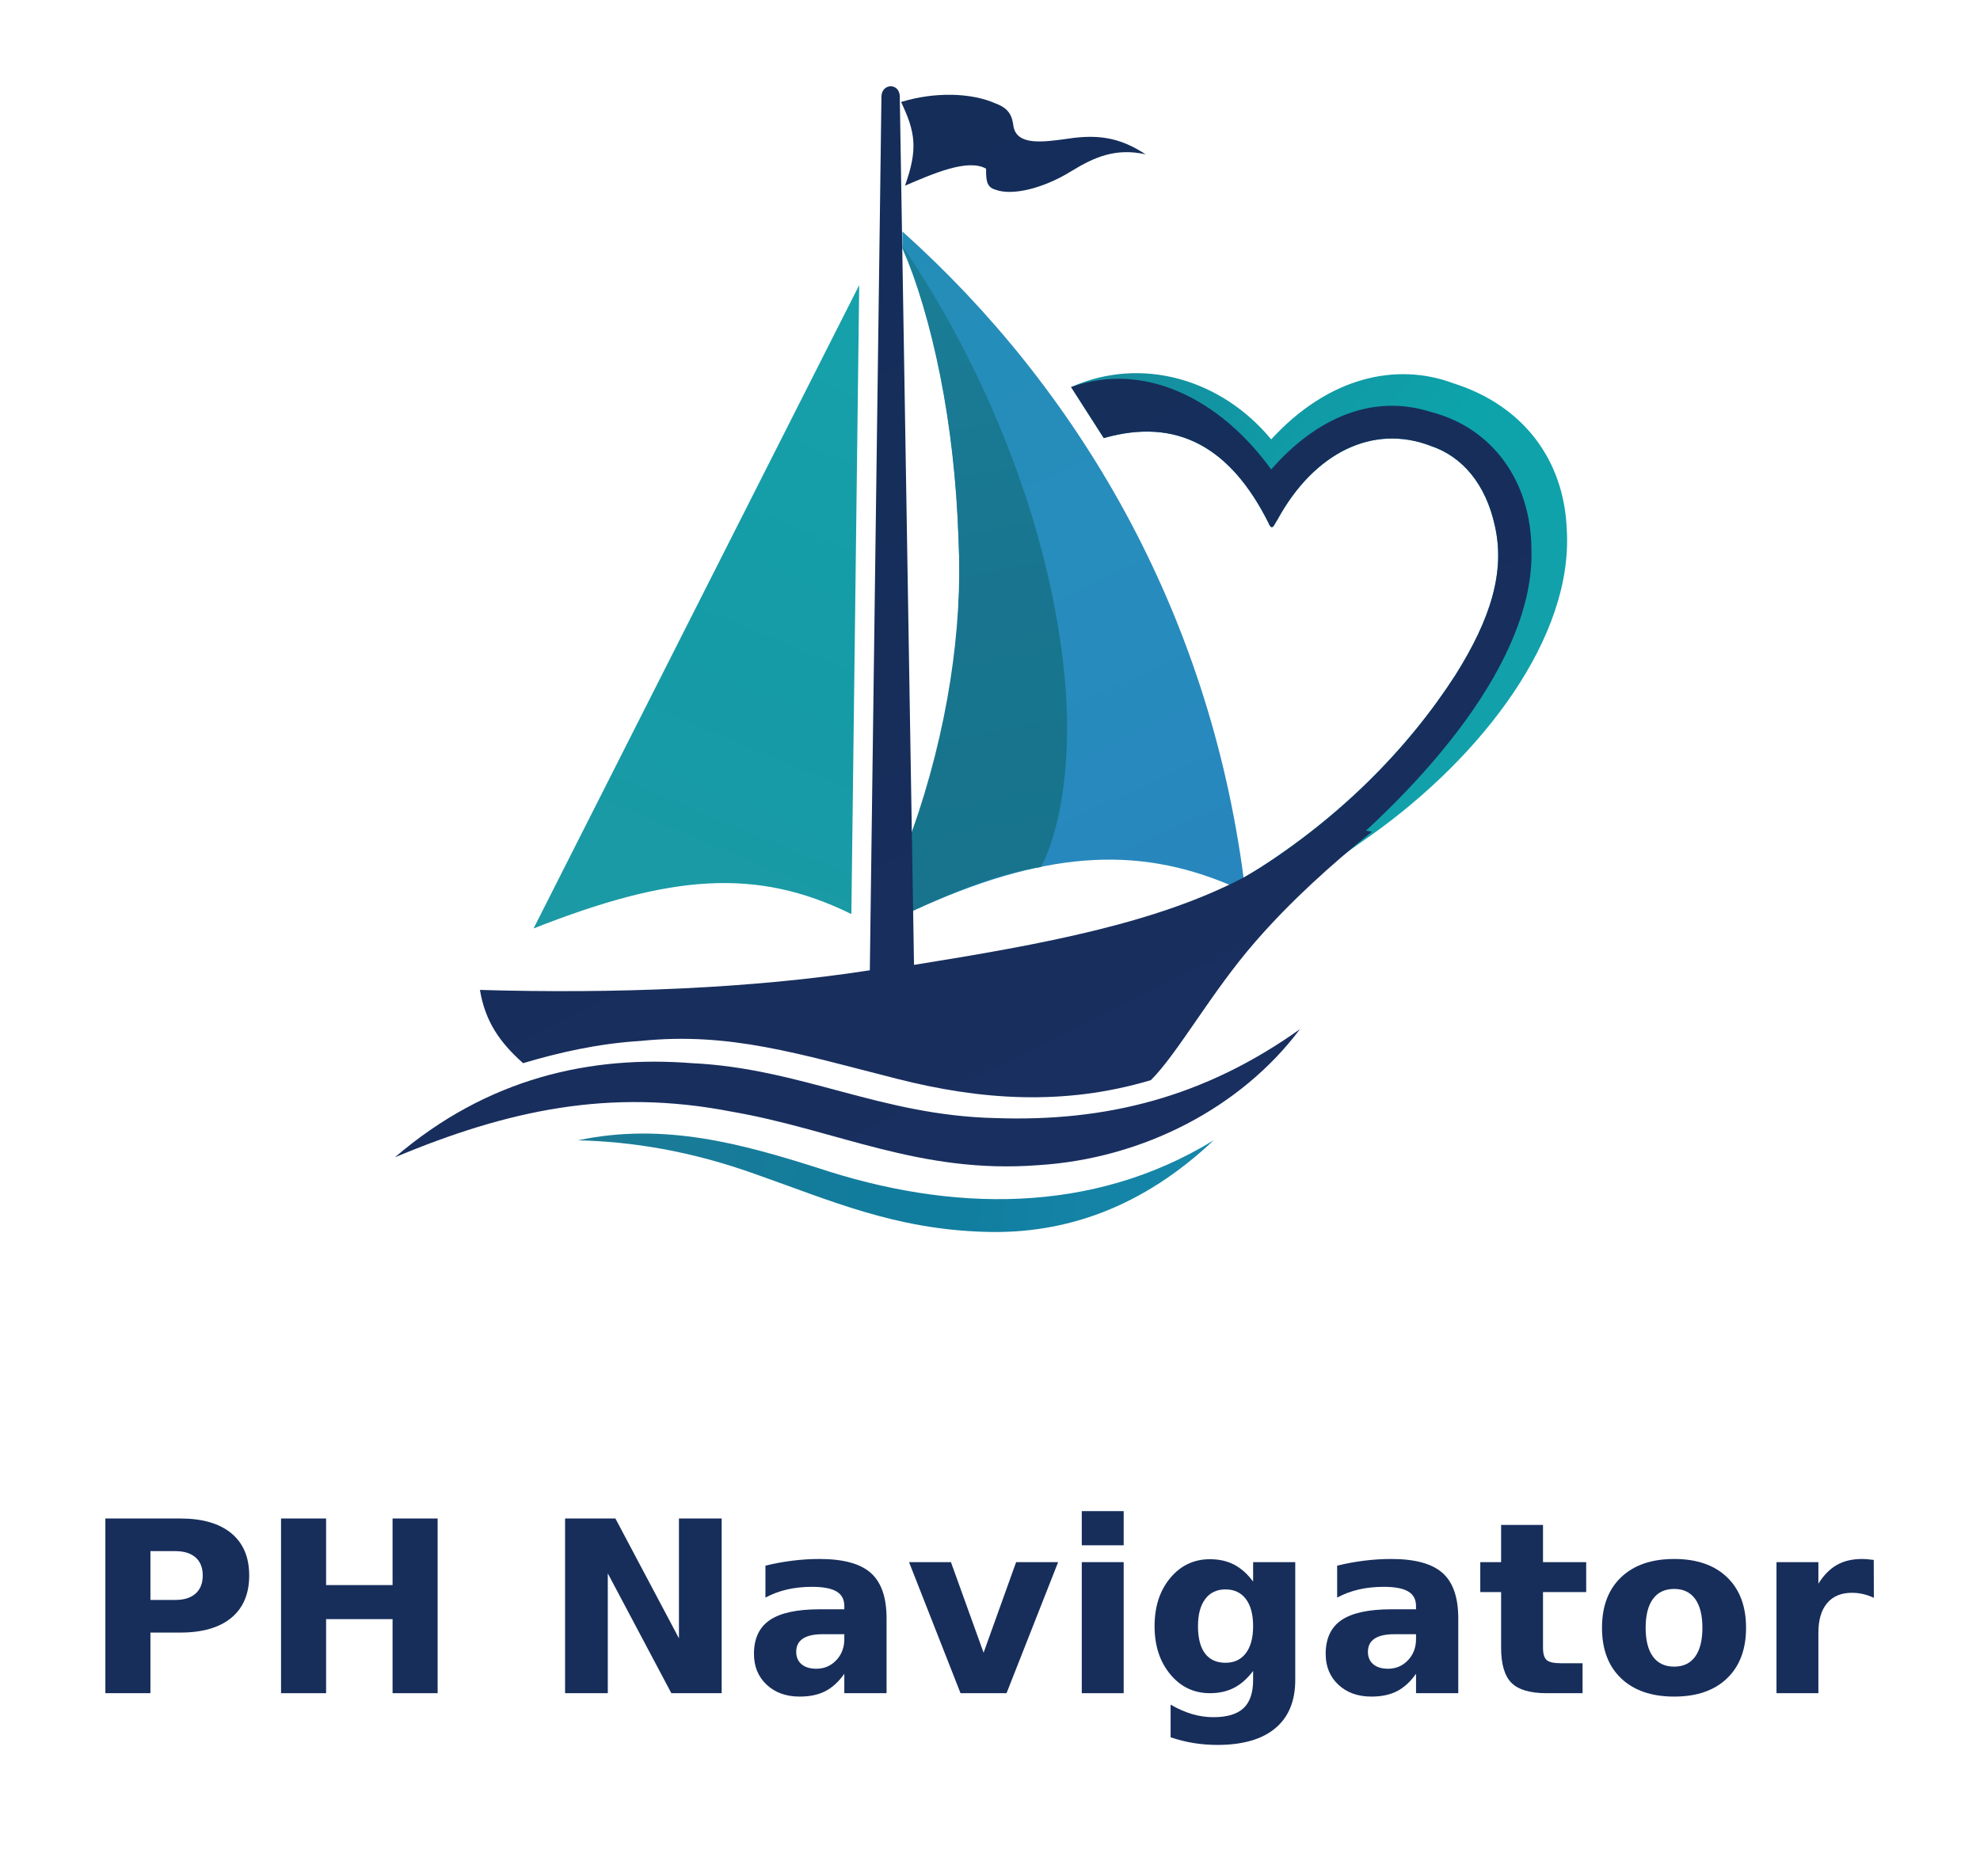
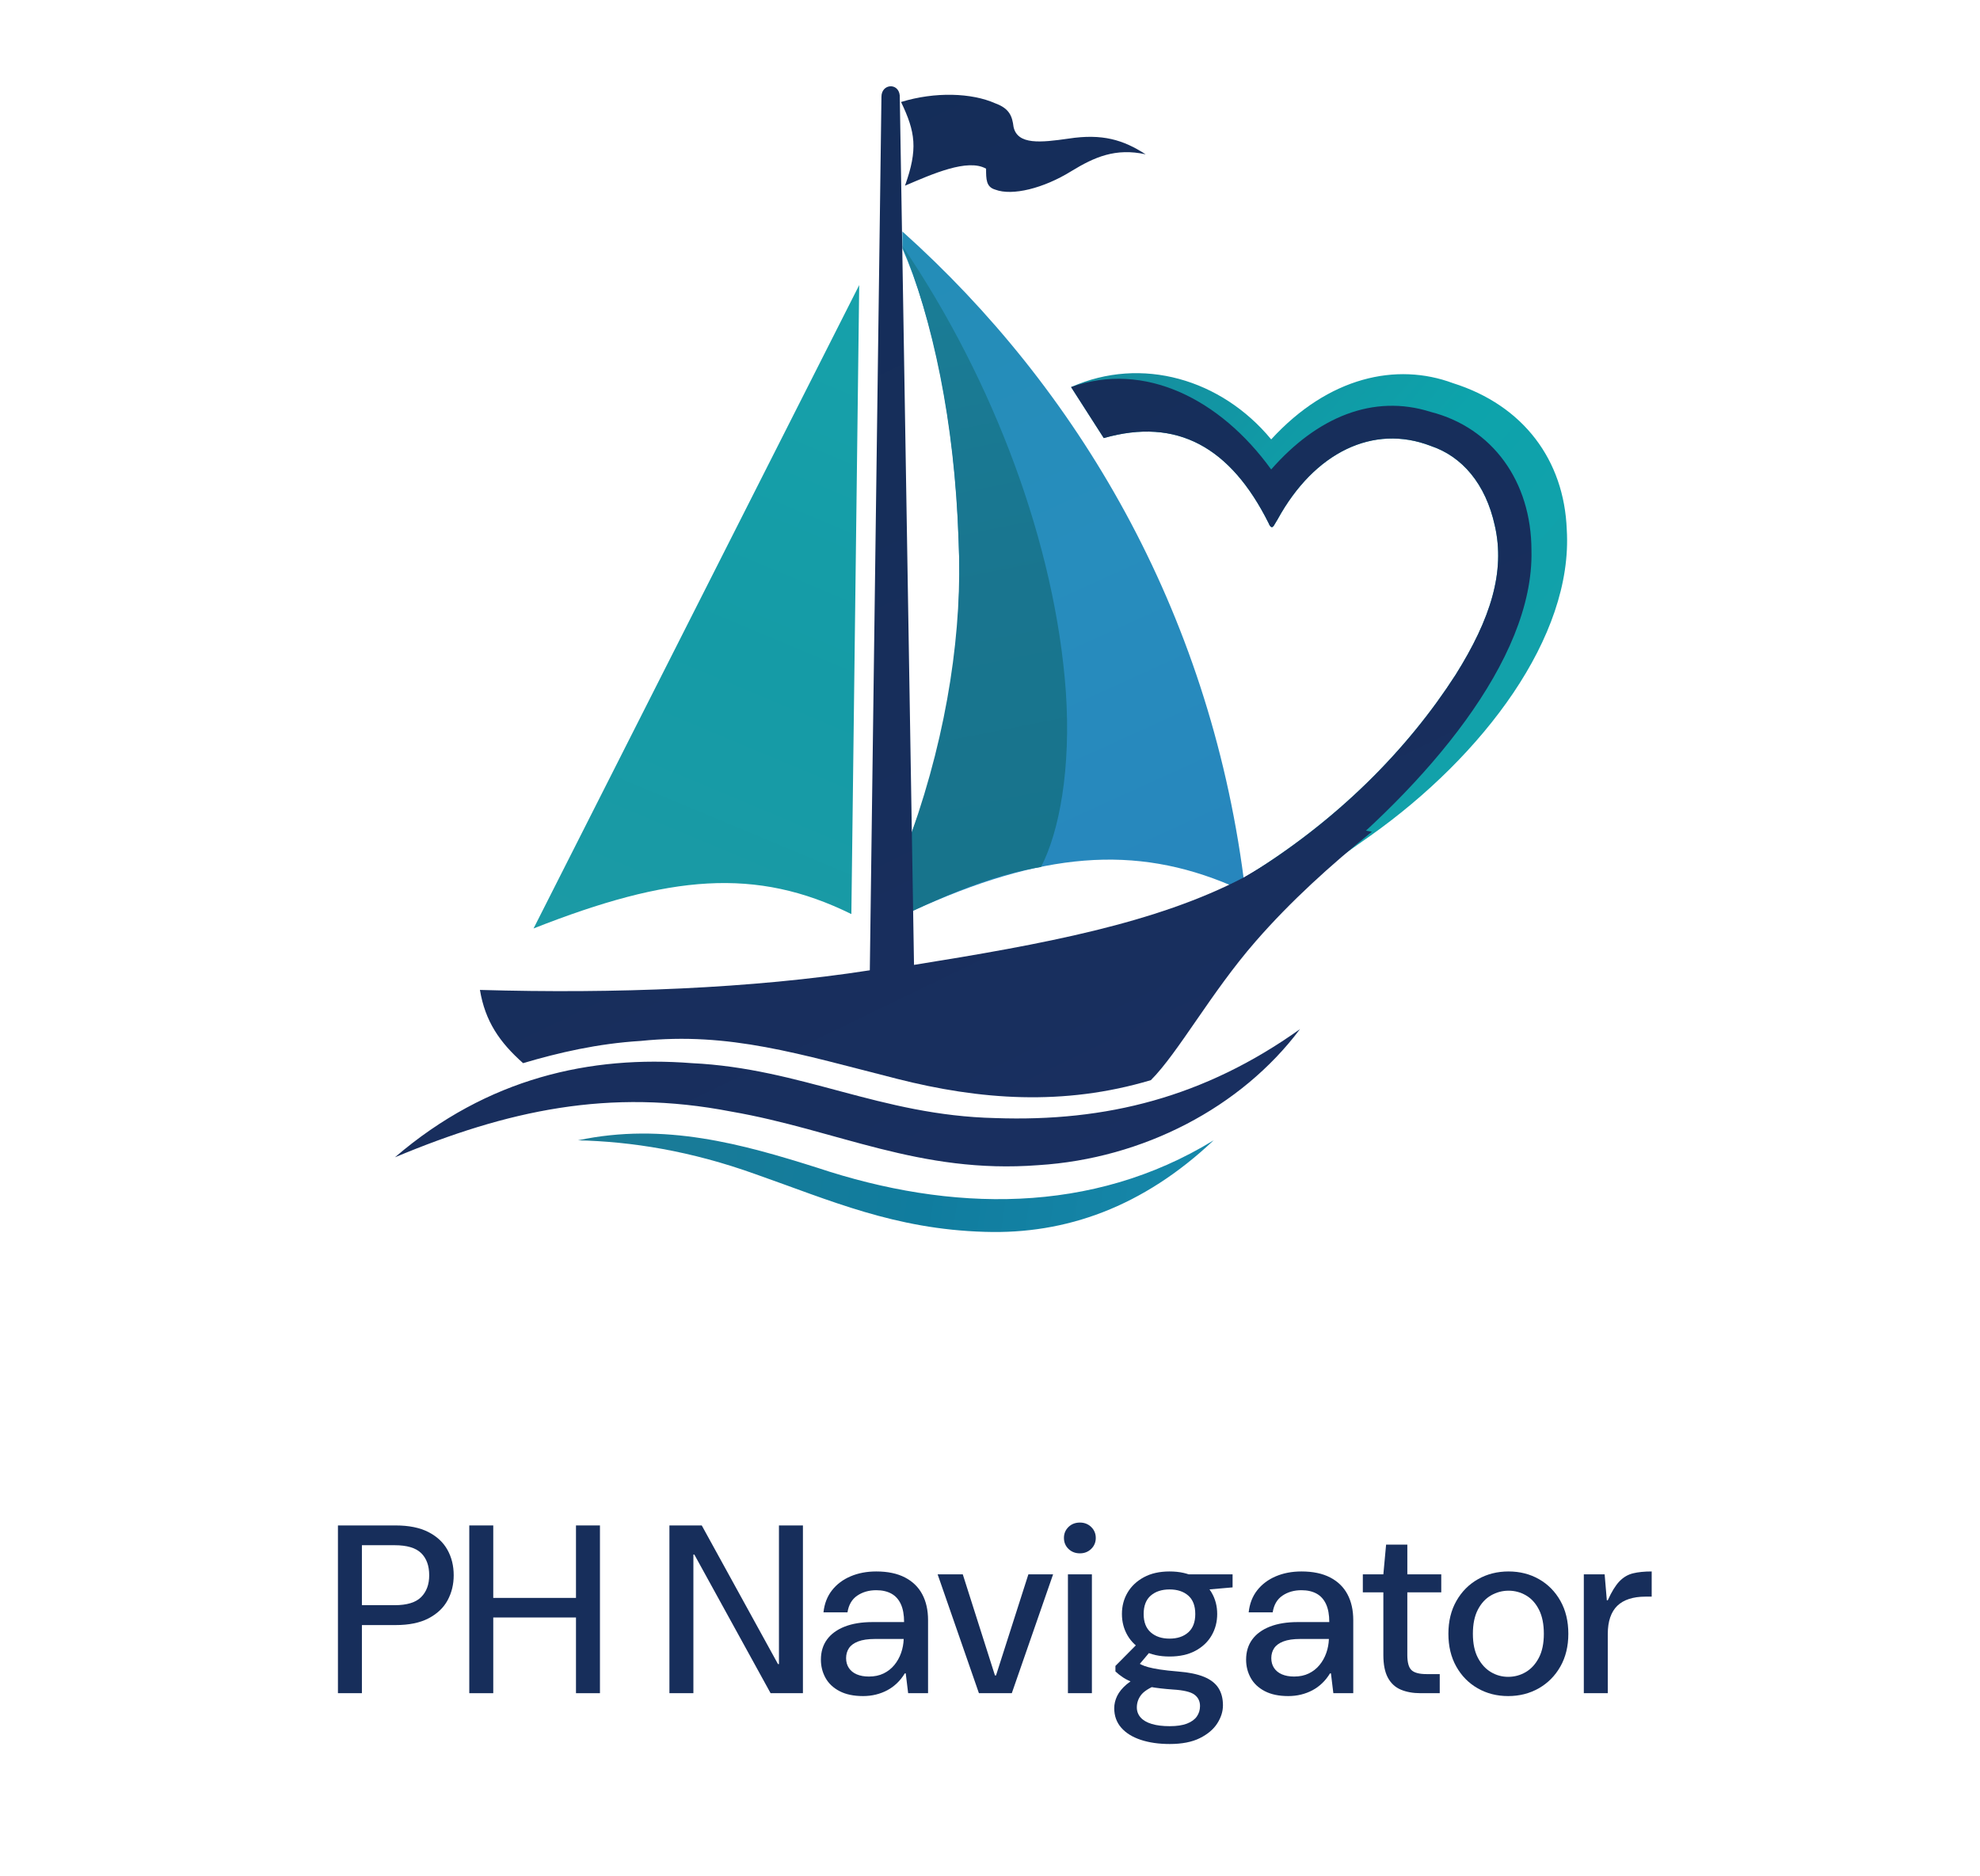
<svg xmlns="http://www.w3.org/2000/svg" width="760" height="720" viewBox="0 0 760 720" role="img">
  <g transform="translate(130 0) scale(0.502008)">
    <defs>
      <linearGradient id="navy-gradient" gradientUnits="userSpaceOnUse" x1="270" y1="90" x2="650" y2="875">
        <stop offset="0" stop-color="#142d59" />
        <stop offset="0.55" stop-color="#172e5b" />
        <stop offset="1" stop-color="#192f60" />
      </linearGradient>
      <linearGradient id="left-sail-gradient" gradientUnits="userSpaceOnUse" x1="385" y1="220" x2="180" y2="710">
        <stop offset="0" stop-color="#16a1aa" />
        <stop offset="0.55" stop-color="#159ba6" />
        <stop offset="1" stop-color="#1b9aa5" />
      </linearGradient>
      <linearGradient id="main-sail-gradient" gradientUnits="userSpaceOnUse" x1="440" y1="185" x2="667" y2="685">
        <stop offset="0" stop-color="#248db7" />
        <stop offset="0.5" stop-color="#278dbd" />
        <stop offset="1" stop-color="#2786bd" />
      </linearGradient>
      <linearGradient id="inner-sail-gradient" gradientUnits="userSpaceOnUse" x1="440" y1="205" x2="530" y2="660">
        <stop offset="0" stop-color="#1a7d96" />
        <stop offset="0.55" stop-color="#19758f" />
        <stop offset="1" stop-color="#17748c" />
      </linearGradient>
      <linearGradient id="heart-gradient" gradientUnits="userSpaceOnUse" x1="590" y1="295" x2="917" y2="580">
        <stop offset="0" stop-color="#158e9f" />
        <stop offset="0.5" stop-color="#0da3ab" />
        <stop offset="1" stop-color="#14a0aa" />
      </linearGradient>
      <linearGradient id="wave-gradient" gradientUnits="userSpaceOnUse" x1="205" y1="873" x2="645" y2="936">
        <stop offset="0" stop-color="#1b7b96" />
        <stop offset="0.55" stop-color="#107c9e" />
        <stop offset="1" stop-color="#1687a9" />
      </linearGradient>
    </defs>
    <g id="heart">
      <path id="heart-teal-outline" fill="url(#heart-gradient)" d="M 560,296          C 614,272 675,290 713,336          C 757,288 809,277 852,293          C 906,310 937,352 939,405          C 944,487 875,578 789,639          L 745,670 L 691,672          C 764,628 818,572 854,516          C 881,473 892,437 884,402          C 877,370 859,349 835,341          C 791,324 746,346 718,397          L 715,402          Q 713,405 711,400          C 682,342 641,319 585,335 Z" />
      <path id="heart-navy-outline" fill="url(#navy-gradient)" d="M 560,296          C 616,276 674,305 713,359          C 748,319 791,301 835,315          C 882,327 912,368 912,421          C 914,505 831,601 745,670          L 691,672          C 764,628 818,572 854,516          C 881,473 892,437 884,402          C 877,370 859,349 835,341          C 791,324 746,346 718,397          L 715,402          Q 713,405 711,400          C 682,342 641,319 585,335 Z" />
    </g>
    <g id="sails">
      <path id="port-sail" fill="url(#left-sail-gradient)" d="M 398,218 L 392,699          C 319,663 253,669 149,710 Z" />
      <path id="starboard-sail" fill="url(#main-sail-gradient)" d="M 431,177          C 565,297 665,466 692,672          L 682,677          C 609,646 538,651 438,697          L 438,637          C 468,559 477,483 474,413          C 471,318 453,240 431,190 Z" />
      <path id="sail-shaded-panel" fill="url(#inner-sail-gradient)" d="M 431,188          C 501,291 548,417 556,529          C 560,588 551,636 537,663          C 505,668 472,681 438,697          L 438,637          C 466,558 477,480 474,414          C 471,322 454,245 431,188 Z" />
    </g>
    <g id="boat" fill="url(#navy-gradient)">
      <path id="mast" d="M 415,74          C 415,64 428,63 429,73          L 440,744 L 406,750 Z" />
      <path id="flag" d="M 430,78          C 456,70 484,71 502,79          C 513,83 515,89 516,97          C 519,111 537,109 558,106          C 584,102 600,107 617,118          C 594,113 578,120 560,131          C 539,144 515,150 502,145          C 495,143 495,137 495,129          C 481,121 454,133 433,142          C 443,114 441,101 430,78 Z" />
      <path id="hull" d="M 108,757          C 211,760 316,756 406,742          L 439,738          C 539,722 625,706 692,671          C 713,659 735,645 756,630          L 790,636          C 758,662 728,689 701,720          C 667,759 642,805 621,826          C 554,846 490,841 427,825          C 352,806 299,789 231,796          C 198,798 168,805 141,813          C 123,797 112,781 108,757 Z" />
    </g>
    <g id="waves">
      <path id="upper-navy-wave" fill="url(#navy-gradient)" d="M 43,885          C 114,824 193,807 270,813          C 354,817 414,853 502,855          C 587,858 662,839 735,787          C 690,847 615,886 535,891          C 444,898 381,864 300,850          C 207,832 129,849 43,885 Z" />
      <path id="lower-teal-wave" fill="url(#wave-gradient)" d="M 183,872          C 249,858 309,875 366,893          C 468,927 576,929 669,872          C 615,923 556,944 494,942          C 425,940 376,918 319,898          C 269,880 224,873 183,872 Z" />
    </g>
  </g>
  <g fill="#172e5b">
-     <path d="M188 1493H827Q1112 1493 1264.5 1366.5Q1417 1240 1417 1006Q1417 771 1264.5 644.5Q1112 518 827 518H573V0H188ZM573 1214V797H786Q898 797 959.0 851.5Q1020 906 1020 1006Q1020 1106 959.0 1160.0Q898 1214 786 1214Z" transform="translate(32.0 650) scale(0.04492188 -0.04492188)" />
-     <path d="M188 1493H573V924H1141V1493H1526V0H1141V633H573V0H188Z" transform="translate(99.42773 650) scale(0.04492188 -0.04492188)" />
-     <path d="" transform="translate(176.4238 650) scale(0.04492188 -0.04492188)" />
-     <path d="M188 1493H618L1161 469V1493H1526V0H1096L553 1024V0H188Z" transform="translate(208.4531 650) scale(0.04492188 -0.04492188)" />
-     <path d="M674 504Q562 504 505.5 466.0Q449 428 449 354Q449 286 494.5 247.5Q540 209 621 209Q722 209 791.0 281.5Q860 354 860 463V504ZM1221 639V0H860V166Q788 64 698.0 17.5Q608 -29 479 -29Q305 -29 196.5 72.5Q88 174 88 336Q88 533 223.5 625.0Q359 717 649 717H860V745Q860 830 793.0 869.5Q726 909 584 909Q469 909 370.0 886.0Q271 863 186 817V1090Q301 1118 417.0 1132.5Q533 1147 649 1147Q952 1147 1086.5 1027.5Q1221 908 1221 639Z" transform="translate(285.4492 650) scale(0.04492188 -0.04492188)" />
-     <path d="M31 1120H389L668 346L946 1120H1305L864 0H471Z" transform="translate(347.5312 650) scale(0.04492188 -0.04492188)" />
-     <path d="M172 1120H530V0H172ZM172 1556H530V1264H172Z" transform="translate(407.502 650) scale(0.04492188 -0.04492188)" />
-     <path d="M934 190Q860 92 771.0 46.0Q682 0 565 0Q360 0 226.0 161.5Q92 323 92 573Q92 824 226.0 984.5Q360 1145 565 1145Q682 1145 771.0 1099.0Q860 1053 934 954V1120H1294V113Q1294 -157 1123.5 -299.5Q953 -442 629 -442Q524 -442 426.0 -426.0Q328 -410 229 -377V-98Q323 -152 413.0 -178.5Q503 -205 594 -205Q770 -205 852.0 -128.0Q934 -51 934 113ZM698 887Q587 887 525.0 805.0Q463 723 463 573Q463 419 523.0 339.5Q583 260 698 260Q810 260 872.0 342.0Q934 424 934 573Q934 723 872.0 805.0Q810 887 698 887Z" transform="translate(439.0371 650) scale(0.04492188 -0.04492188)" />
-     <path d="M674 504Q562 504 505.5 466.0Q449 428 449 354Q449 286 494.5 247.5Q540 209 621 209Q722 209 791.0 281.5Q860 354 860 463V504ZM1221 639V0H860V166Q788 64 698.0 17.5Q608 -29 479 -29Q305 -29 196.5 72.5Q88 174 88 336Q88 533 223.5 625.0Q359 717 649 717H860V745Q860 830 793.0 869.5Q726 909 584 909Q469 909 370.0 886.0Q271 863 186 817V1090Q301 1118 417.0 1132.5Q533 1147 649 1147Q952 1147 1086.5 1027.5Q1221 908 1221 639Z" transform="translate(504.8926 650) scale(0.04492188 -0.04492188)" />
-     <path d="M563 1438V1120H932V864H563V389Q563 311 594.0 283.5Q625 256 717 256H901V0H594Q382 0 293.5 88.5Q205 177 205 389V864H27V1120H205V1438Z" transform="translate(566.9746 650) scale(0.04492188 -0.04492188)" />
-     <path d="M705 891Q586 891 523.5 805.5Q461 720 461 559Q461 398 523.5 312.5Q586 227 705 227Q822 227 884.0 312.5Q946 398 946 559Q946 720 884.0 805.5Q822 891 705 891ZM705 1147Q994 1147 1156.5 991.0Q1319 835 1319 559Q1319 283 1156.5 127.0Q994 -29 705 -29Q415 -29 251.5 127.0Q88 283 88 559Q88 835 251.5 991.0Q415 1147 705 1147Z" transform="translate(610.9531 650) scale(0.04492188 -0.04492188)" />
-     <path d="M1004 815Q957 837 910.5 847.5Q864 858 817 858Q679 858 604.5 769.5Q530 681 530 516V0H172V1120H530V936Q599 1046 688.5 1096.5Q778 1147 903 1147Q921 1147 942.0 1145.5Q963 1144 1003 1139Z" transform="translate(674.1582 650) scale(0.04492188 -0.04492188)" />
+     <path d="M45 0V700H285.482Q368.497 700 422.218 672.474Q475.938 644.947 501.957 598.111Q527.976 551.275 527.976 491.988Q527.976 434.77 502.609 387.851Q477.241 340.931 423.464 312.604Q369.688 284.276 285.482 284.276H144.999V0ZM144.999 367.23H281.459Q358.575 367.23 392.184 401.023Q425.793 434.816 425.793 492.005Q425.793 551.725 392.184 584.61Q358.575 617.495 281.459 617.495H144.999Z" transform="translate(125.574 650) scale(0.092 -0.092)" />
+     <path d="M490.161 0V700H590.16V0ZM45 0V700H144.999V0ZM128.264 315.931V397.62H511.713V315.931Z" transform="translate(175.99 650) scale(0.092 -0.092)" />
+     <path d="" transform="translate(234.41 650) scale(0.092 -0.092)" />
+     <path d="M45 0V700H179.896L498 121.401H502V700H601.999V0H467.103L148.999 578.415H144.999V0Z" transform="translate(252.81 650) scale(0.092 -0.092)" />
+     <path d="M205.977 -12Q146.977 -12 107.529 8.724Q68.081 29.448 49.04 64.172Q30 98.897 30 139.897Q30 189.242 55.581 224.15Q81.161 259.058 129.477 277.925Q177.793 296.793 246 296.793H377.058Q377.058 342.115 363.529 371.633Q350 401.15 324.023 415.455Q298.046 429.759 260.885 429.759Q215.195 429.759 181.77 407.15Q148.344 384.541 140.896 337.322H40.736Q46.552 391.506 76.328 429.425Q106.103 467.345 153.891 487.672Q201.678 508 261.069 508Q332.253 508 380.5 483.052Q428.747 458.103 452.902 412.695Q477.057 367.287 477.057 305V0H394L383.977 82.609H379.977Q365.609 58.977 347.017 41.345Q328.425 23.713 306.517 12.081Q284.609 0.448 259.201 -5.776Q233.793 -12 205.977 -12ZM230.356 69.482Q265.046 69.482 291.471 82.327Q317.897 95.172 336.242 117.414Q354.586 139.655 364.535 167.937Q374.483 196.219 375.403 226.276H255.575Q212.275 226.276 185.494 215.972Q158.712 205.667 146.907 187.69Q135.103 169.713 135.103 146.287Q135.103 122.678 146.591 105.293Q158.08 87.908 179.465 78.695Q200.85 69.482 230.356 69.482Z" transform="translate(312.334 650) scale(0.092 -0.092)" />
+     <path d="M177.299 0 5 496H109.919L244.195 73.988H248.563L383.655 496H486.758L314.459 0Z" transform="translate(359.438 650) scale(0.092 -0.092)" />
+     <path d="M56.632 0V496H156.631V0ZM106.724 583.598Q78.046 583.598 59.023 601.986Q40 620.373 40 648.115Q40 674.874 58.847 693.437Q77.694 712 106.724 712Q134.77 712 153.792 693.437Q172.815 674.874 172.815 647.707Q172.815 620.725 153.792 602.161Q134.77 583.598 106.724 583.598Z" transform="translate(404.702 650) scale(0.092 -0.092)" />
+     <path d="M268.207 -212Q199.919 -212 147.46 -194.592Q95 -177.184 65.908 -143.776Q36.816 -110.368 36.816 -62.552Q36.816 -36.69 48.983 -11.575Q61.149 13.54 88.143 36.592Q115.137 59.643 160.712 79.092L214.689 34.793Q165.712 15 148.425 -7.989Q131.137 -30.977 131.137 -59.425Q131.137 -83.586 146.994 -101.431Q162.85 -119.276 193.643 -128.449Q224.436 -137.621 268.207 -137.621Q312.425 -137.621 340.219 -126.908Q368.012 -116.196 381.368 -97.219Q394.725 -78.242 394.725 -53.632Q394.725 -23.287 371.339 -5.983Q347.954 11.322 281.919 15.322Q225.494 19.322 186.086 26.506Q146.678 33.69 119.575 43.466Q92.471 53.242 73.96 65.517Q55.448 77.793 41.816 90.793V113.793L141.942 214.839L199.689 189L114.207 87.541L130.402 129.632Q139.586 124.368 150.178 119.011Q160.77 113.655 179.034 108.615Q197.298 103.575 226.959 98.942Q256.62 94.31 303.126 90.494Q369.758 85.31 411.126 68.35Q452.494 51.391 471.454 21.839Q490.414 -7.713 490.414 -50.632Q490.414 -89 466.638 -126.092Q442.862 -163.184 393.81 -187.592Q344.758 -212 268.207 -212ZM267.758 153.058Q204.758 153.058 160.299 176.833Q115.839 200.609 92.379 240.885Q68.919 281.161 68.919 330.529Q68.919 379.897 92.379 419.764Q115.839 459.632 160.299 483.816Q204.758 508 267.758 508Q330.758 508 375.218 483.816Q419.678 459.632 443.046 419.764Q466.414 379.897 466.414 330.529Q466.414 281.161 443.046 240.885Q419.678 200.609 375.218 176.833Q330.758 153.058 267.758 153.058ZM267.575 227.724Q316.345 227.724 345.638 253.741Q374.931 279.758 374.931 330.345Q374.931 381.747 345.638 407.357Q316.345 432.966 267.758 432.966Q218.988 432.966 189.287 407.357Q159.586 381.747 159.586 330.345Q159.586 279.758 189.287 253.741Q218.988 227.724 267.575 227.724ZM348.126 425.621 324.046 496H530.597V441.541Z" transform="translate(424.298 650) scale(0.092 -0.092)" />
+     <path d="M205.977 -12Q146.977 -12 107.529 8.724Q68.081 29.448 49.04 64.172Q30 98.897 30 139.897Q30 189.242 55.581 224.15Q81.161 259.058 129.477 277.925Q177.793 296.793 246 296.793H377.058Q377.058 342.115 363.529 371.633Q350 401.15 324.023 415.455Q298.046 429.759 260.885 429.759Q215.195 429.759 181.77 407.15Q148.344 384.541 140.896 337.322H40.736Q46.552 391.506 76.328 429.425Q106.103 467.345 153.891 487.672Q201.678 508 261.069 508Q332.253 508 380.5 483.052Q428.747 458.103 452.902 412.695Q477.057 367.287 477.057 305V0H394L383.977 82.609H379.977Q365.609 58.977 347.017 41.345Q328.425 23.713 306.517 12.081Q284.609 0.448 259.201 -5.776Q233.793 -12 205.977 -12ZM230.356 69.482Q265.046 69.482 291.471 82.327Q317.897 95.172 336.242 117.414Q354.586 139.655 364.535 167.937Q374.483 196.219 375.403 226.276H255.575Q212.275 226.276 185.494 215.972Q158.712 205.667 146.907 187.69Q135.103 169.713 135.103 146.287Q135.103 122.678 146.591 105.293Q158.08 87.908 179.465 78.695Q200.85 69.482 230.356 69.482Z" transform="translate(475.542 650) scale(0.092 -0.092)" />
+     <path d="M246.011 0Q198.62 0 163.506 14.828Q128.391 29.655 109.511 64.718Q90.632 99.781 90.632 159.724V420.92H5V496H90.632L102.103 619.965H190.694V496H332.218V420.92H190.631V159.356Q190.631 112.321 208.344 96.017Q226.057 79.712 270.379 79.712H325.873V0Z" transform="translate(522.646 650) scale(0.092 -0.092)" />
+     <path d="M274.409 -12Q203.839 -12 147.287 20.368Q90.736 52.736 57.868 111.272Q25 169.809 25 248.004Q25 326.264 58.276 384.856Q91.552 443.448 148.491 475.724Q205.431 508 275.999 508Q346.575 508 403.126 475.724Q459.678 443.448 492.546 384.856Q525.414 326.264 525.414 248.004Q525.414 169.736 492.138 111.236Q458.862 52.736 401.924 20.368Q344.987 -12 274.409 -12ZM274.334 68.264Q314.081 68.264 347.77 88.109Q381.46 107.953 402.345 147.677Q423.23 187.401 423.23 247.977Q423.23 308.665 402.753 348.764Q382.276 388.863 348.576 408.3Q314.876 427.736 276.14 427.736Q237.333 427.736 203.143 408.3Q168.953 388.863 148.068 348.764Q127.183 308.665 127.183 247.977Q127.183 187.401 148.068 147.677Q168.953 107.953 202.327 88.109Q235.701 68.264 274.334 68.264Z" transform="translate(553.65 650) scale(0.092 -0.092)" />
+     <path d="M40 0V496H126.873L135.976 387.816H139.976Q164.057 441.264 188.7 466.856Q213.344 492.448 245.488 500.224Q277.631 508 323.16 508V402.897H296.563Q258.402 402.897 228.689 393.225Q198.976 383.552 179.62 364.656Q160.264 345.759 150.131 316.455Q139.999 287.15 139.999 247.069V0Z" transform="translate(604.25 650) scale(0.092 -0.092)" />
  </g>
</svg>
